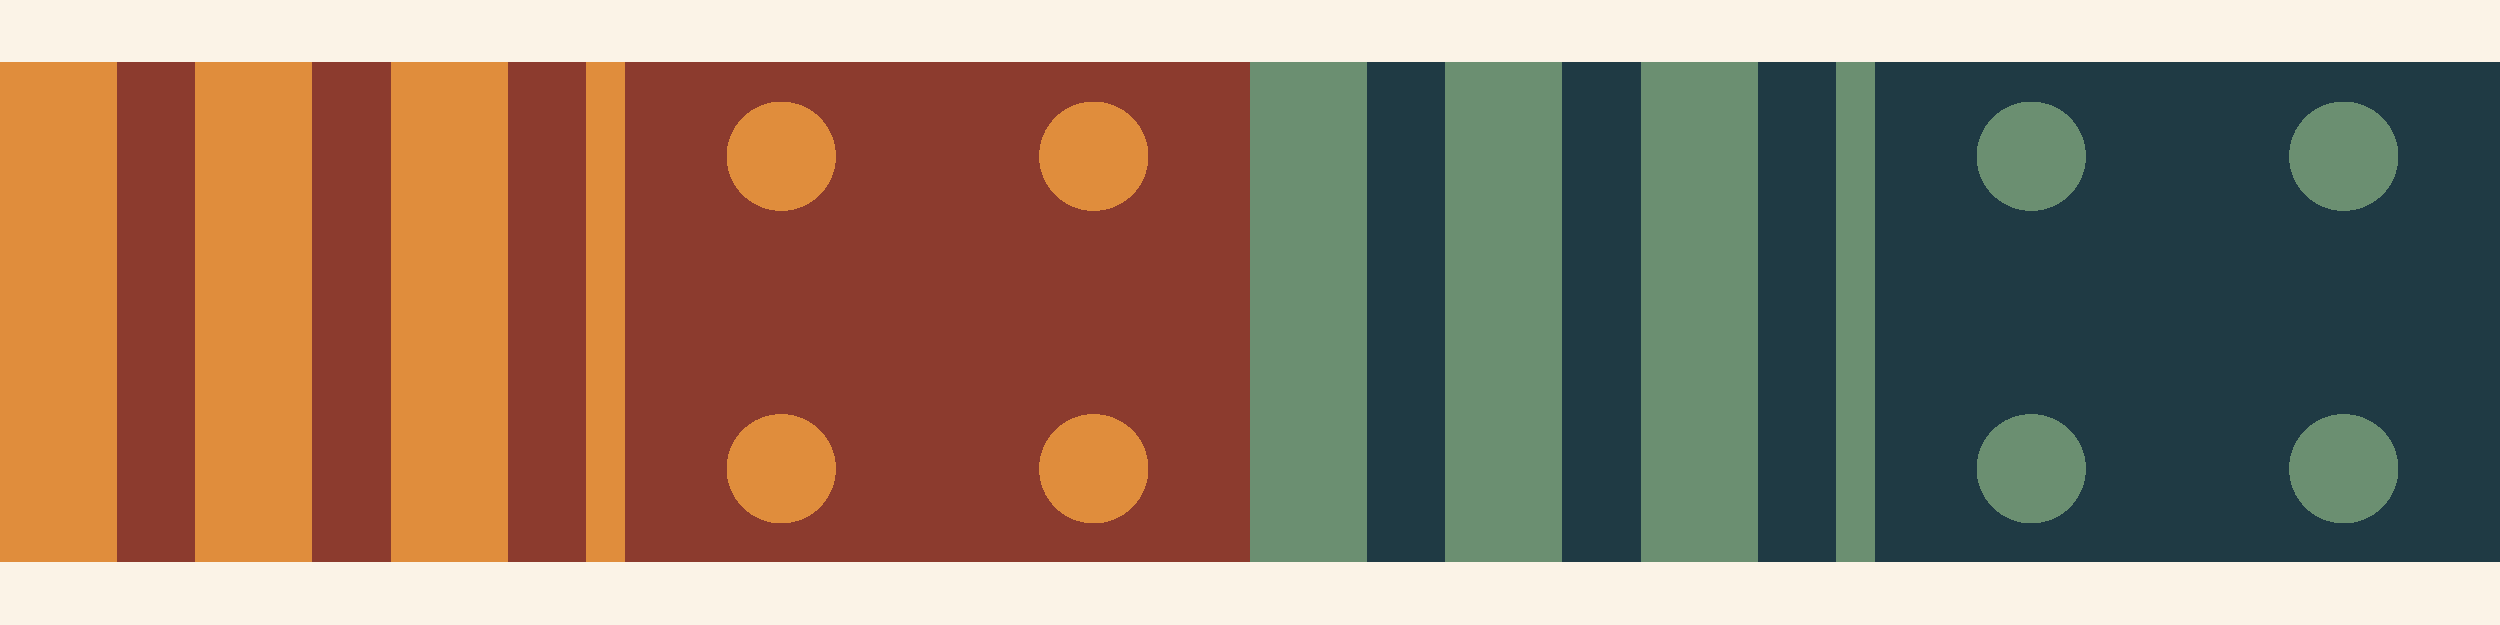
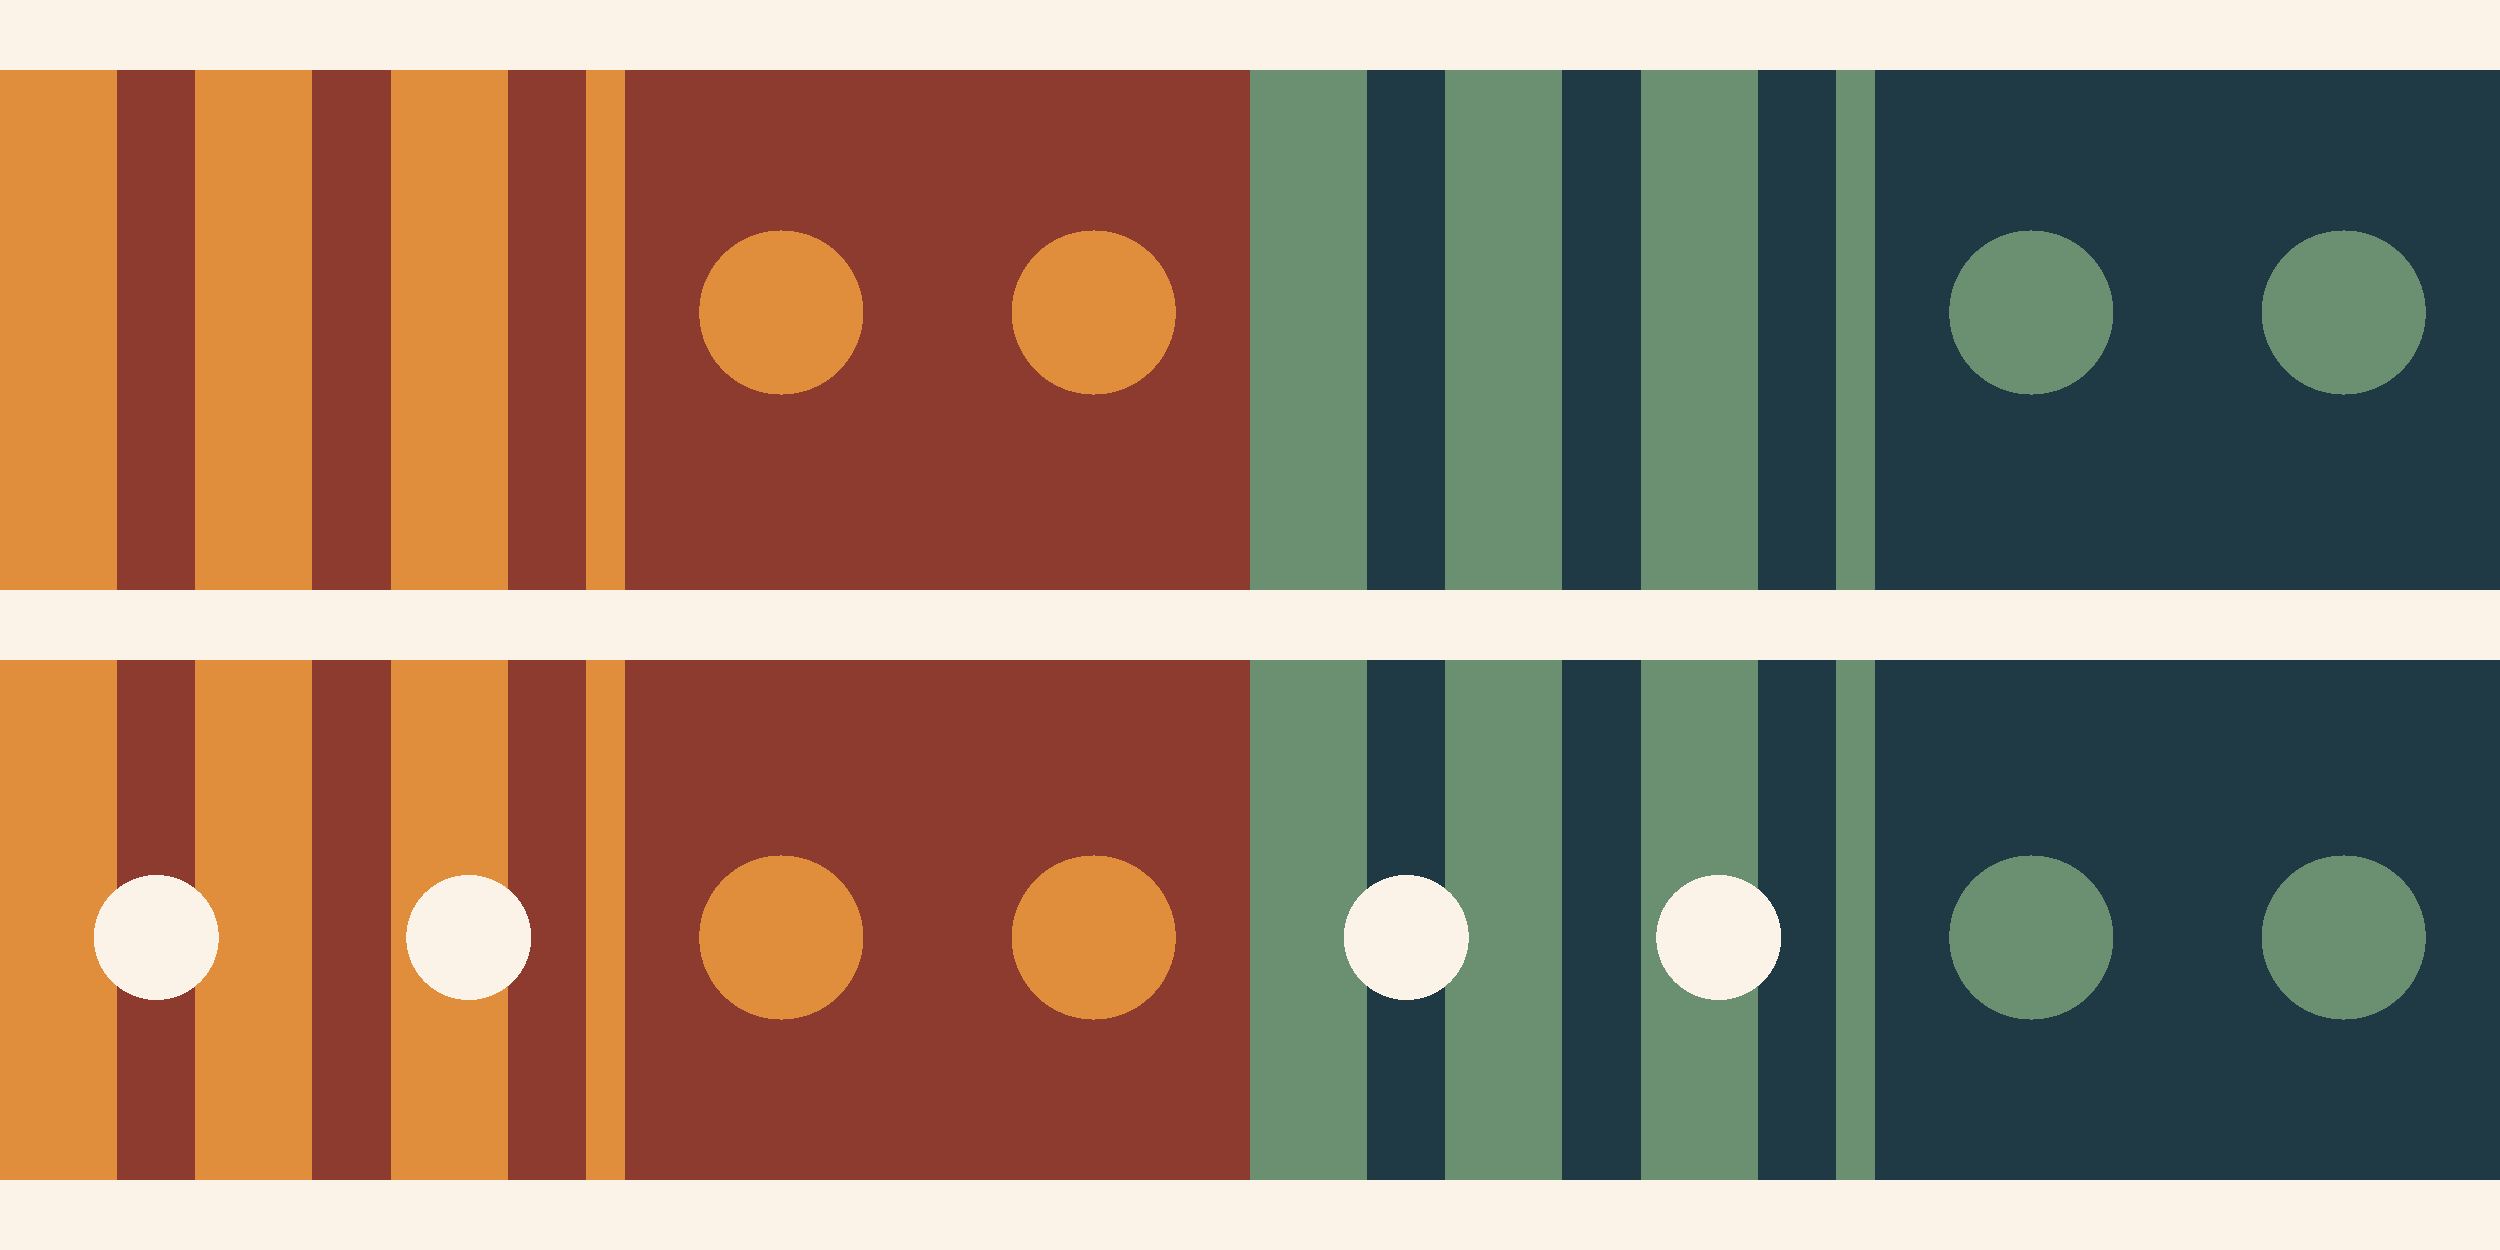
- <svg xmlns="http://www.w3.org/2000/svg" viewBox="0 0 64 16" shape-rendering="crispEdges">
-   <rect x="0" y="0" width="16" height="16" fill="#e08d3c" />
-   <rect x="3" y="0" width="2" height="16" fill="#8c3b2e" />
-   <rect x="8" y="0" width="2" height="16" fill="#8c3b2e" />
-   <rect x="13" y="0" width="2" height="16" fill="#8c3b2e" />
-   <rect x="16" y="0" width="16" height="16" fill="#8c3b2e" />
-   <circle cx="20" cy="4" r="1.4" fill="#e08d3c" />
-   <circle cx="28" cy="4" r="1.4" fill="#e08d3c" />
-   <circle cx="20" cy="12" r="1.4" fill="#e08d3c" />
-   <circle cx="28" cy="12" r="1.4" fill="#e08d3c" />
-   <rect x="32" y="0" width="16" height="16" fill="#6b8f71" />
-   <rect x="35" y="0" width="2" height="16" fill="#1f3a44" />
-   <rect x="40" y="0" width="2" height="16" fill="#1f3a44" />
-   <rect x="45" y="0" width="2" height="16" fill="#1f3a44" />
-   <rect x="48" y="0" width="16" height="16" fill="#1f3a44" />
-   <circle cx="52" cy="4" r="1.4" fill="#6b8f71" />
-   <circle cx="60" cy="4" r="1.4" fill="#6b8f71" />
-   <circle cx="52" cy="12" r="1.4" fill="#6b8f71" />
-   <circle cx="60" cy="12" r="1.4" fill="#6b8f71" />
-   <rect x="0" y="0" width="64" height="1.6" fill="#fbf3e7" />
-   <rect x="0" y="14.4" width="64" height="1.6" fill="#fbf3e7" />
+ <svg xmlns="http://www.w3.org/2000/svg" viewBox="0 0 64 32" shape-rendering="crispEdges">
+   <rect x="0" y="0" width="16" height="32" fill="#e08d3c" />
+   <rect x="3" y="0" width="2" height="32" fill="#8c3b2e" />
+   <rect x="8" y="0" width="2" height="32" fill="#8c3b2e" />
+   <rect x="13" y="0" width="2" height="32" fill="#8c3b2e" />
+   <circle cx="4" cy="24" r="1.6" fill="#fbf3e7" />
+   <circle cx="12" cy="24" r="1.6" fill="#fbf3e7" />
+   <rect x="16" y="0" width="16" height="32" fill="#8c3b2e" />
+   <circle cx="20" cy="8" r="2.1" fill="#e08d3c" />
+   <circle cx="28" cy="8" r="2.1" fill="#e08d3c" />
+   <circle cx="20" cy="24" r="2.1" fill="#e08d3c" />
+   <circle cx="28" cy="24" r="2.1" fill="#e08d3c" />
+   <rect x="32" y="0" width="16" height="32" fill="#6b8f71" />
+   <rect x="35" y="0" width="2" height="32" fill="#1f3a44" />
+   <rect x="40" y="0" width="2" height="32" fill="#1f3a44" />
+   <rect x="45" y="0" width="2" height="32" fill="#1f3a44" />
+   <circle cx="36" cy="24" r="1.6" fill="#fbf3e7" />
+   <circle cx="44" cy="24" r="1.6" fill="#fbf3e7" />
+   <rect x="48" y="0" width="16" height="32" fill="#1f3a44" />
+   <circle cx="52" cy="8" r="2.1" fill="#6b8f71" />
+   <circle cx="60" cy="8" r="2.1" fill="#6b8f71" />
+   <circle cx="52" cy="24" r="2.1" fill="#6b8f71" />
+   <circle cx="60" cy="24" r="2.1" fill="#6b8f71" />
+   <rect x="0" y="0" width="64" height="1.8" fill="#fbf3e7" />
+   <rect x="0" y="15.1" width="64" height="1.8" fill="#fbf3e7" />
+   <rect x="0" y="30.2" width="64" height="1.8" fill="#fbf3e7" />
</svg>
